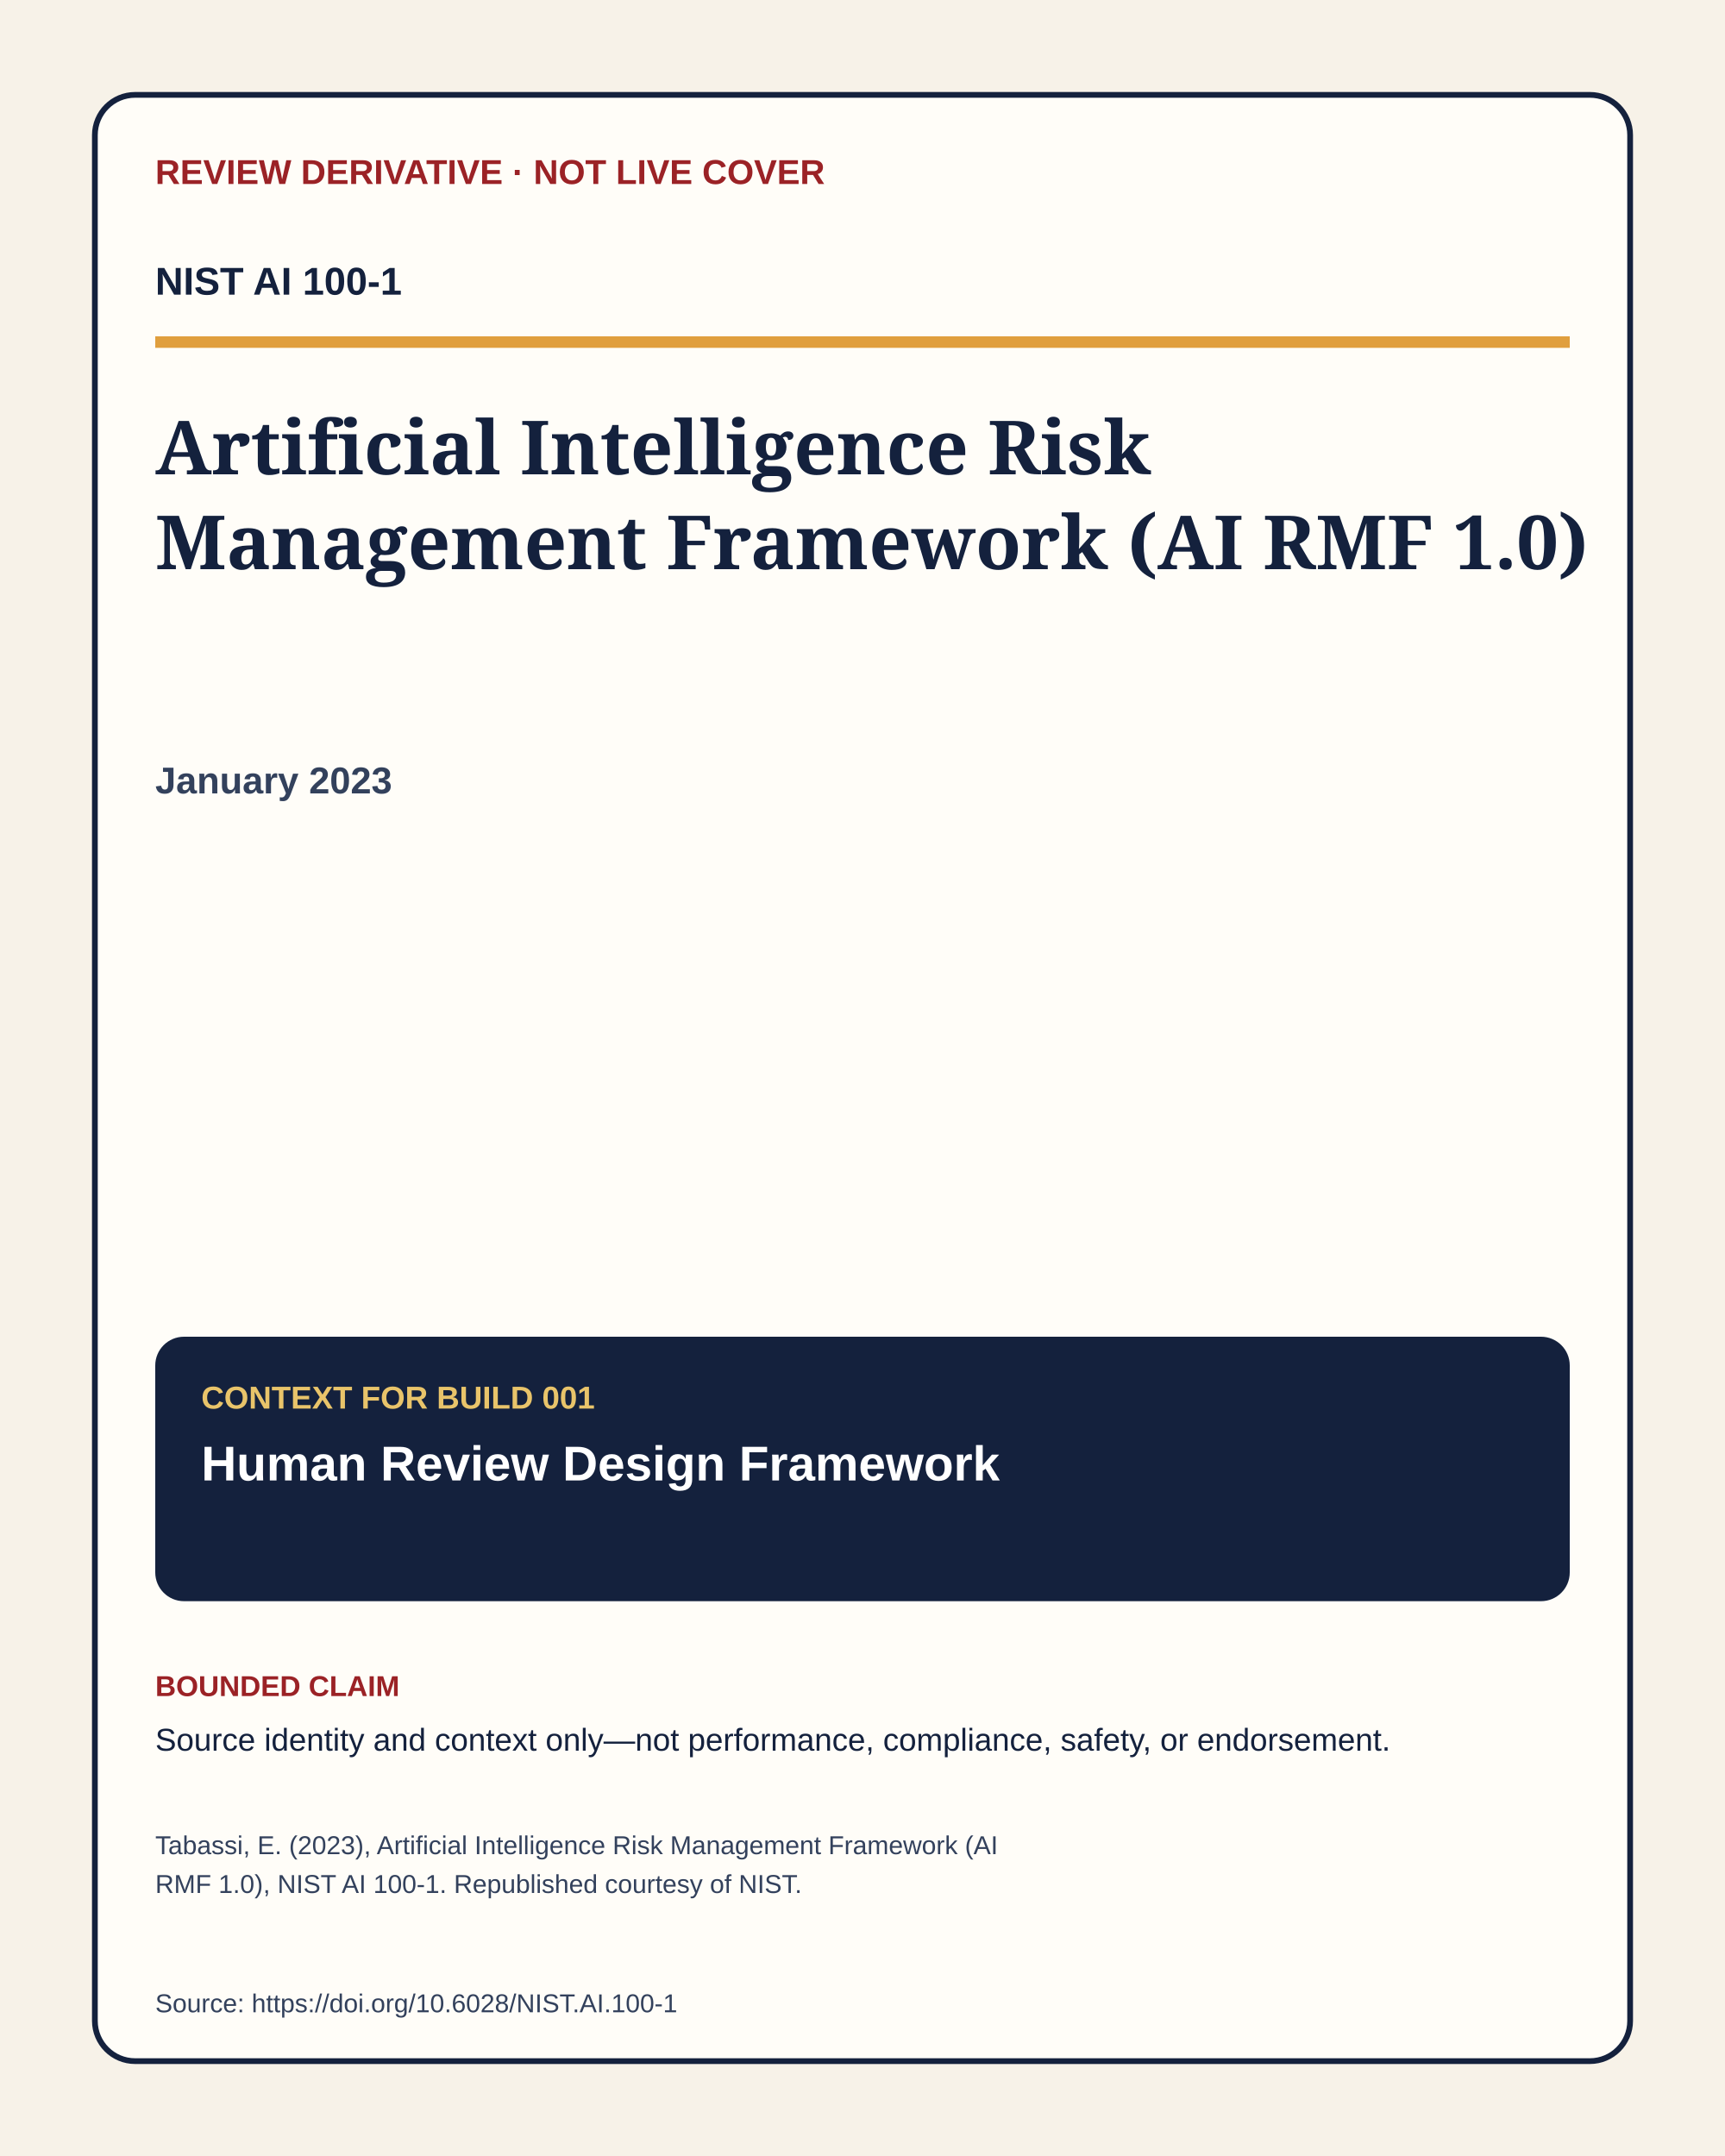
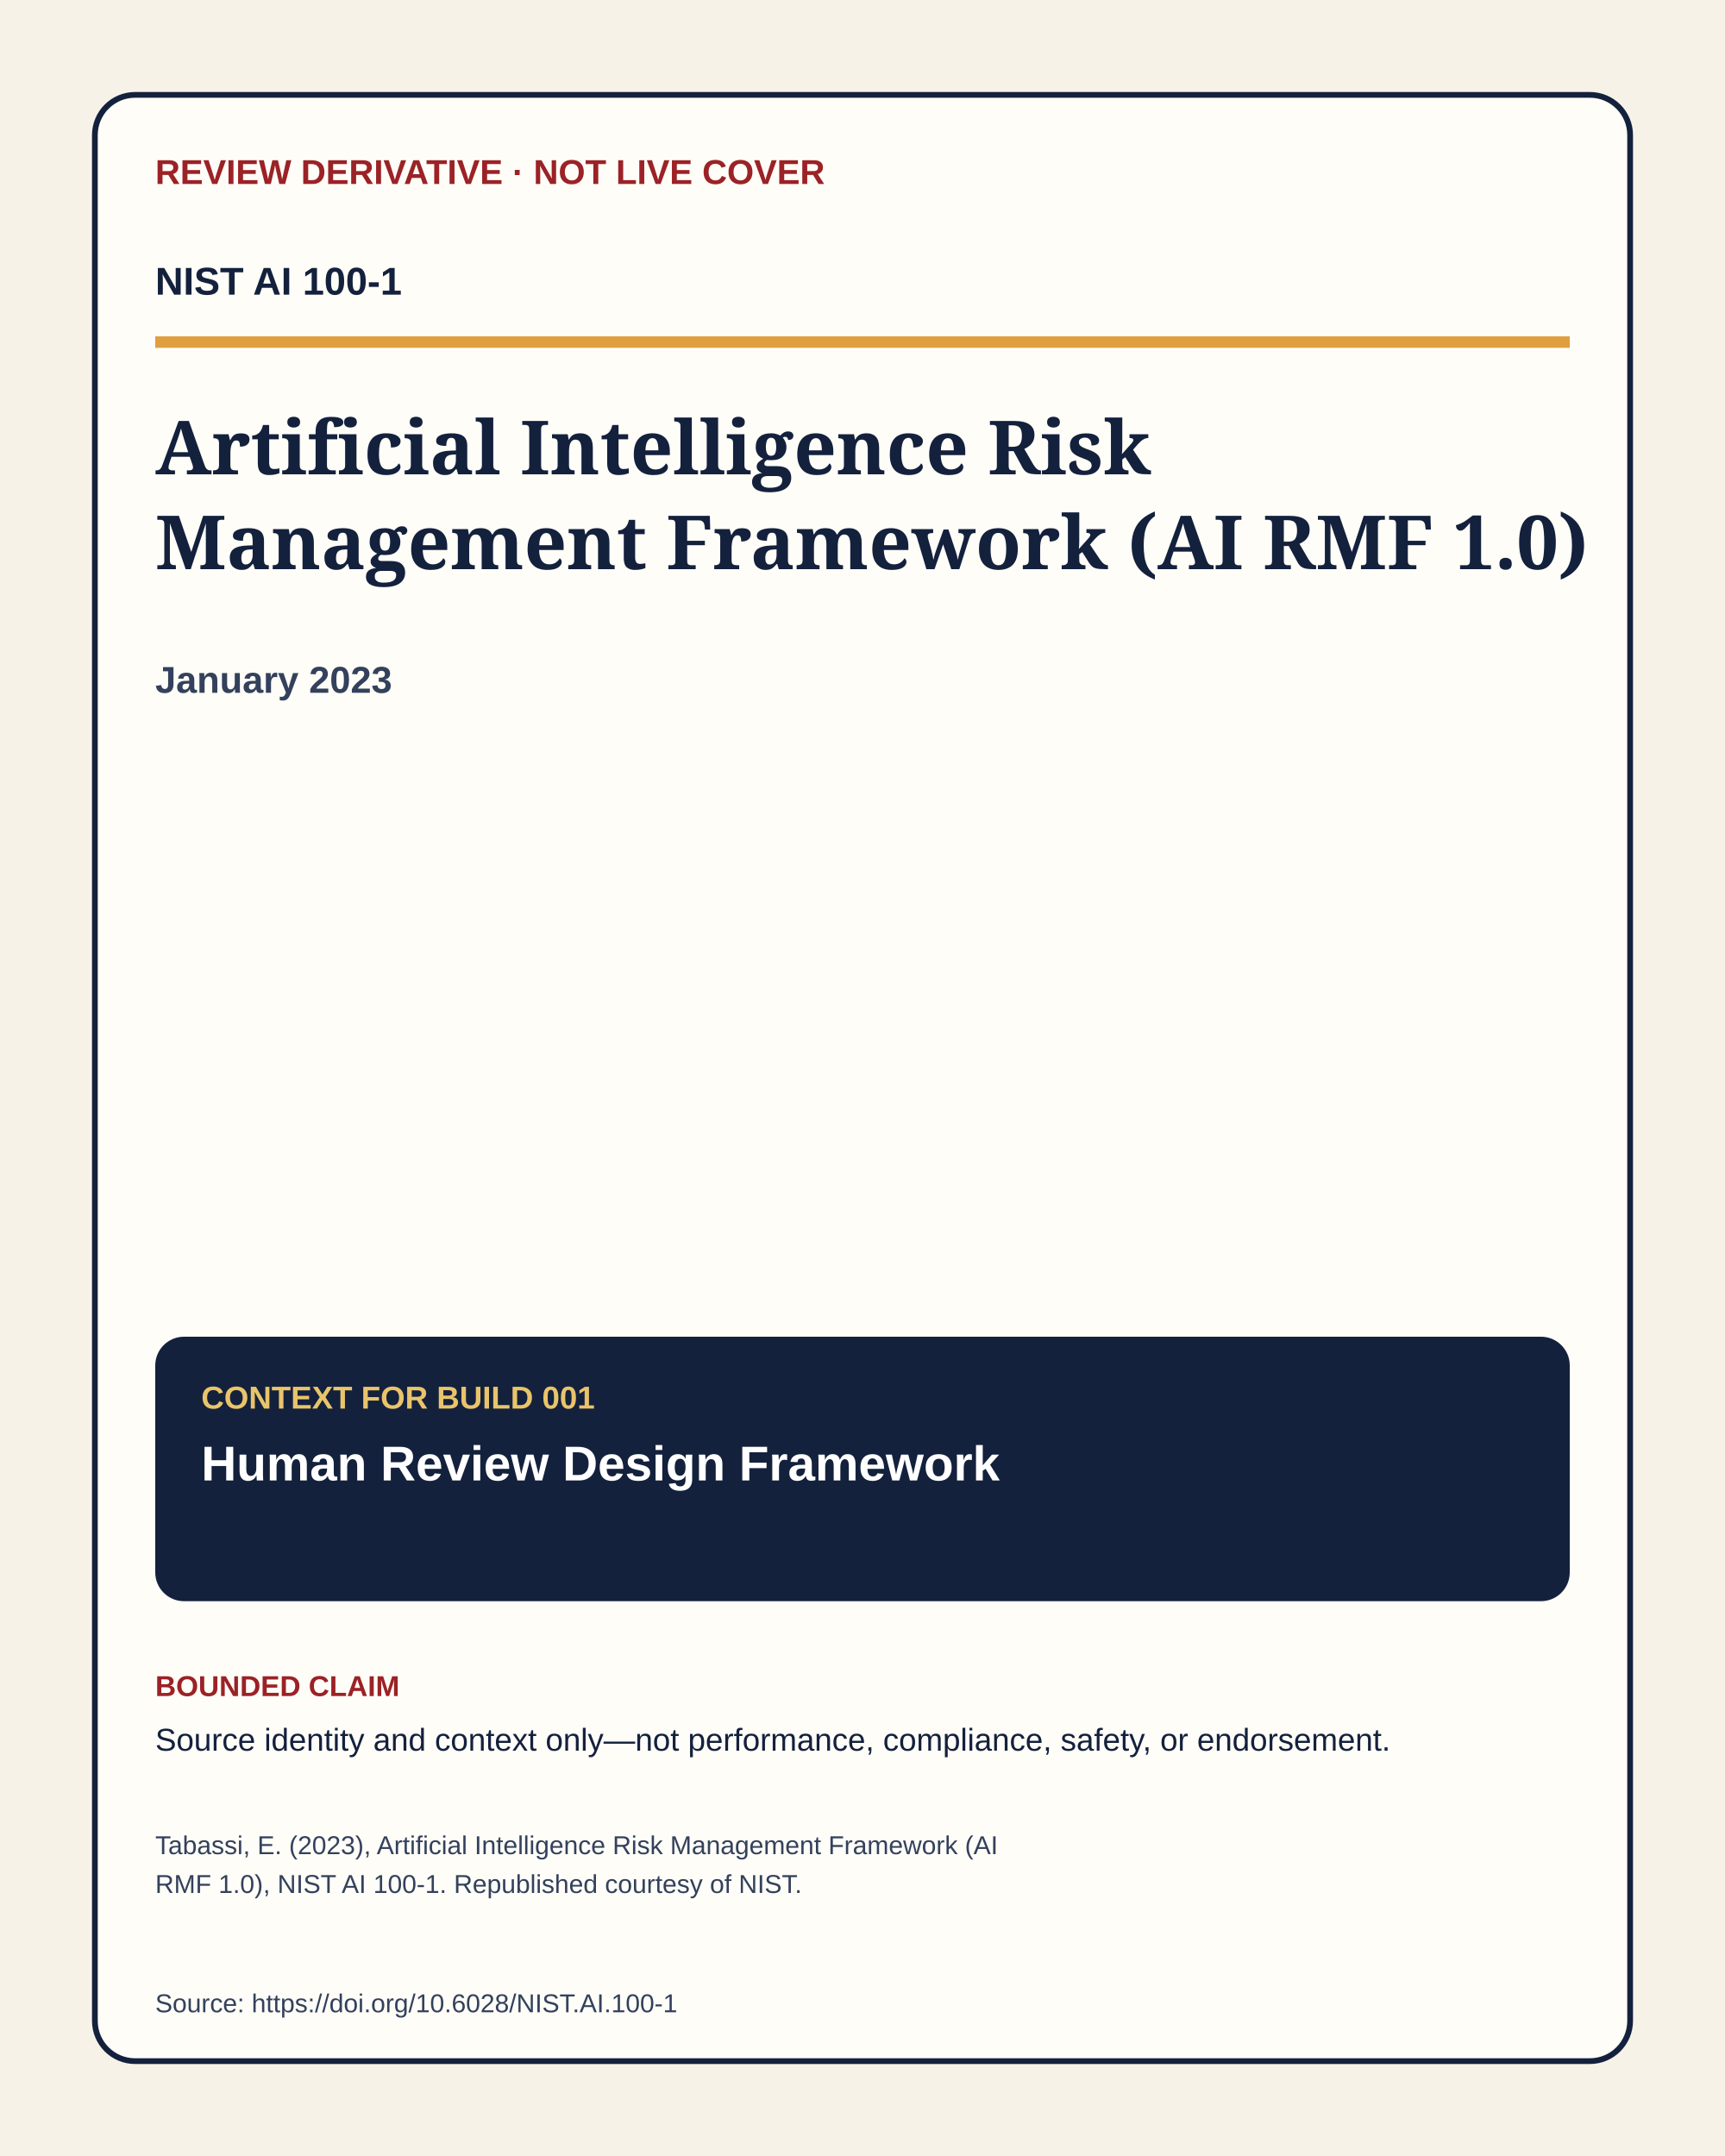
<svg xmlns="http://www.w3.org/2000/svg" width="1200" height="1500" viewBox="0 0 1200 1500" role="img" aria-labelledby="title desc">
  <rect width="1200" height="1500" fill="#f7f2e8" />
  <rect x="66" y="66" width="1068" height="1368" rx="28" fill="#fffdf8" stroke="#14213d" stroke-width="4" />
  <text x="108" y="128" font-family="Arial, sans-serif" font-size="24" font-weight="700" fill="#9b2226">REVIEW DERIVATIVE · NOT LIVE COVER</text>
  <text x="108" y="205" font-family="Arial, sans-serif" font-size="27" font-weight="700" fill="#14213d">NIST AI 100-1</text>
  <line x1="108" y1="238" x2="1092" y2="238" stroke="#e09f3e" stroke-width="8" />
  <text font-family="Georgia, serif" font-size="52" font-weight="700" fill="#14213d">
    <tspan x="108" y="330">Artificial Intelligence Risk</tspan>
    <tspan x="108" y="396">Management Framework (AI RMF 1.0)</tspan>
  </text>
-   <text x="108" y="552" font-family="Arial, sans-serif" font-size="26" font-weight="700" fill="#33415c">January 2023</text>
+   <text x="108" y="482" font-family="Arial, sans-serif" font-size="26" font-weight="700" fill="#33415c">January 2023</text>
  <rect x="108" y="930" width="984" height="184" rx="20" fill="#14213d" />
  <text x="140" y="980" font-family="Arial, sans-serif" font-size="22" font-weight="700" fill="#e9c46a">CONTEXT FOR BUILD 001</text>
  <text font-family="Arial, sans-serif" font-size="34" font-weight="700" fill="#ffffff">
    <tspan x="140" y="1030">Human Review Design Framework</tspan>
  </text>
  <text x="108" y="1180" font-family="Arial, sans-serif" font-size="20" font-weight="700" fill="#9b2226">BOUNDED CLAIM</text>
  <text x="108" y="1218" font-family="Arial, sans-serif" font-size="22" fill="#14213d">Source identity and context only—not performance, compliance, safety, or endorsement.</text>
  <text font-family="Arial, sans-serif" font-size="18" fill="#33415c">
    <tspan x="108" y="1290">Tabassi, E. (2023), Artificial Intelligence Risk Management Framework (AI</tspan>
    <tspan x="108" y="1317">RMF 1.0), NIST AI 100-1. Republished courtesy of NIST.</tspan>
  </text>
  <text x="108" y="1400" font-family="Arial, sans-serif" font-size="18" fill="#33415c">Source: https://doi.org/10.6028/NIST.AI.100-1</text>
</svg>
